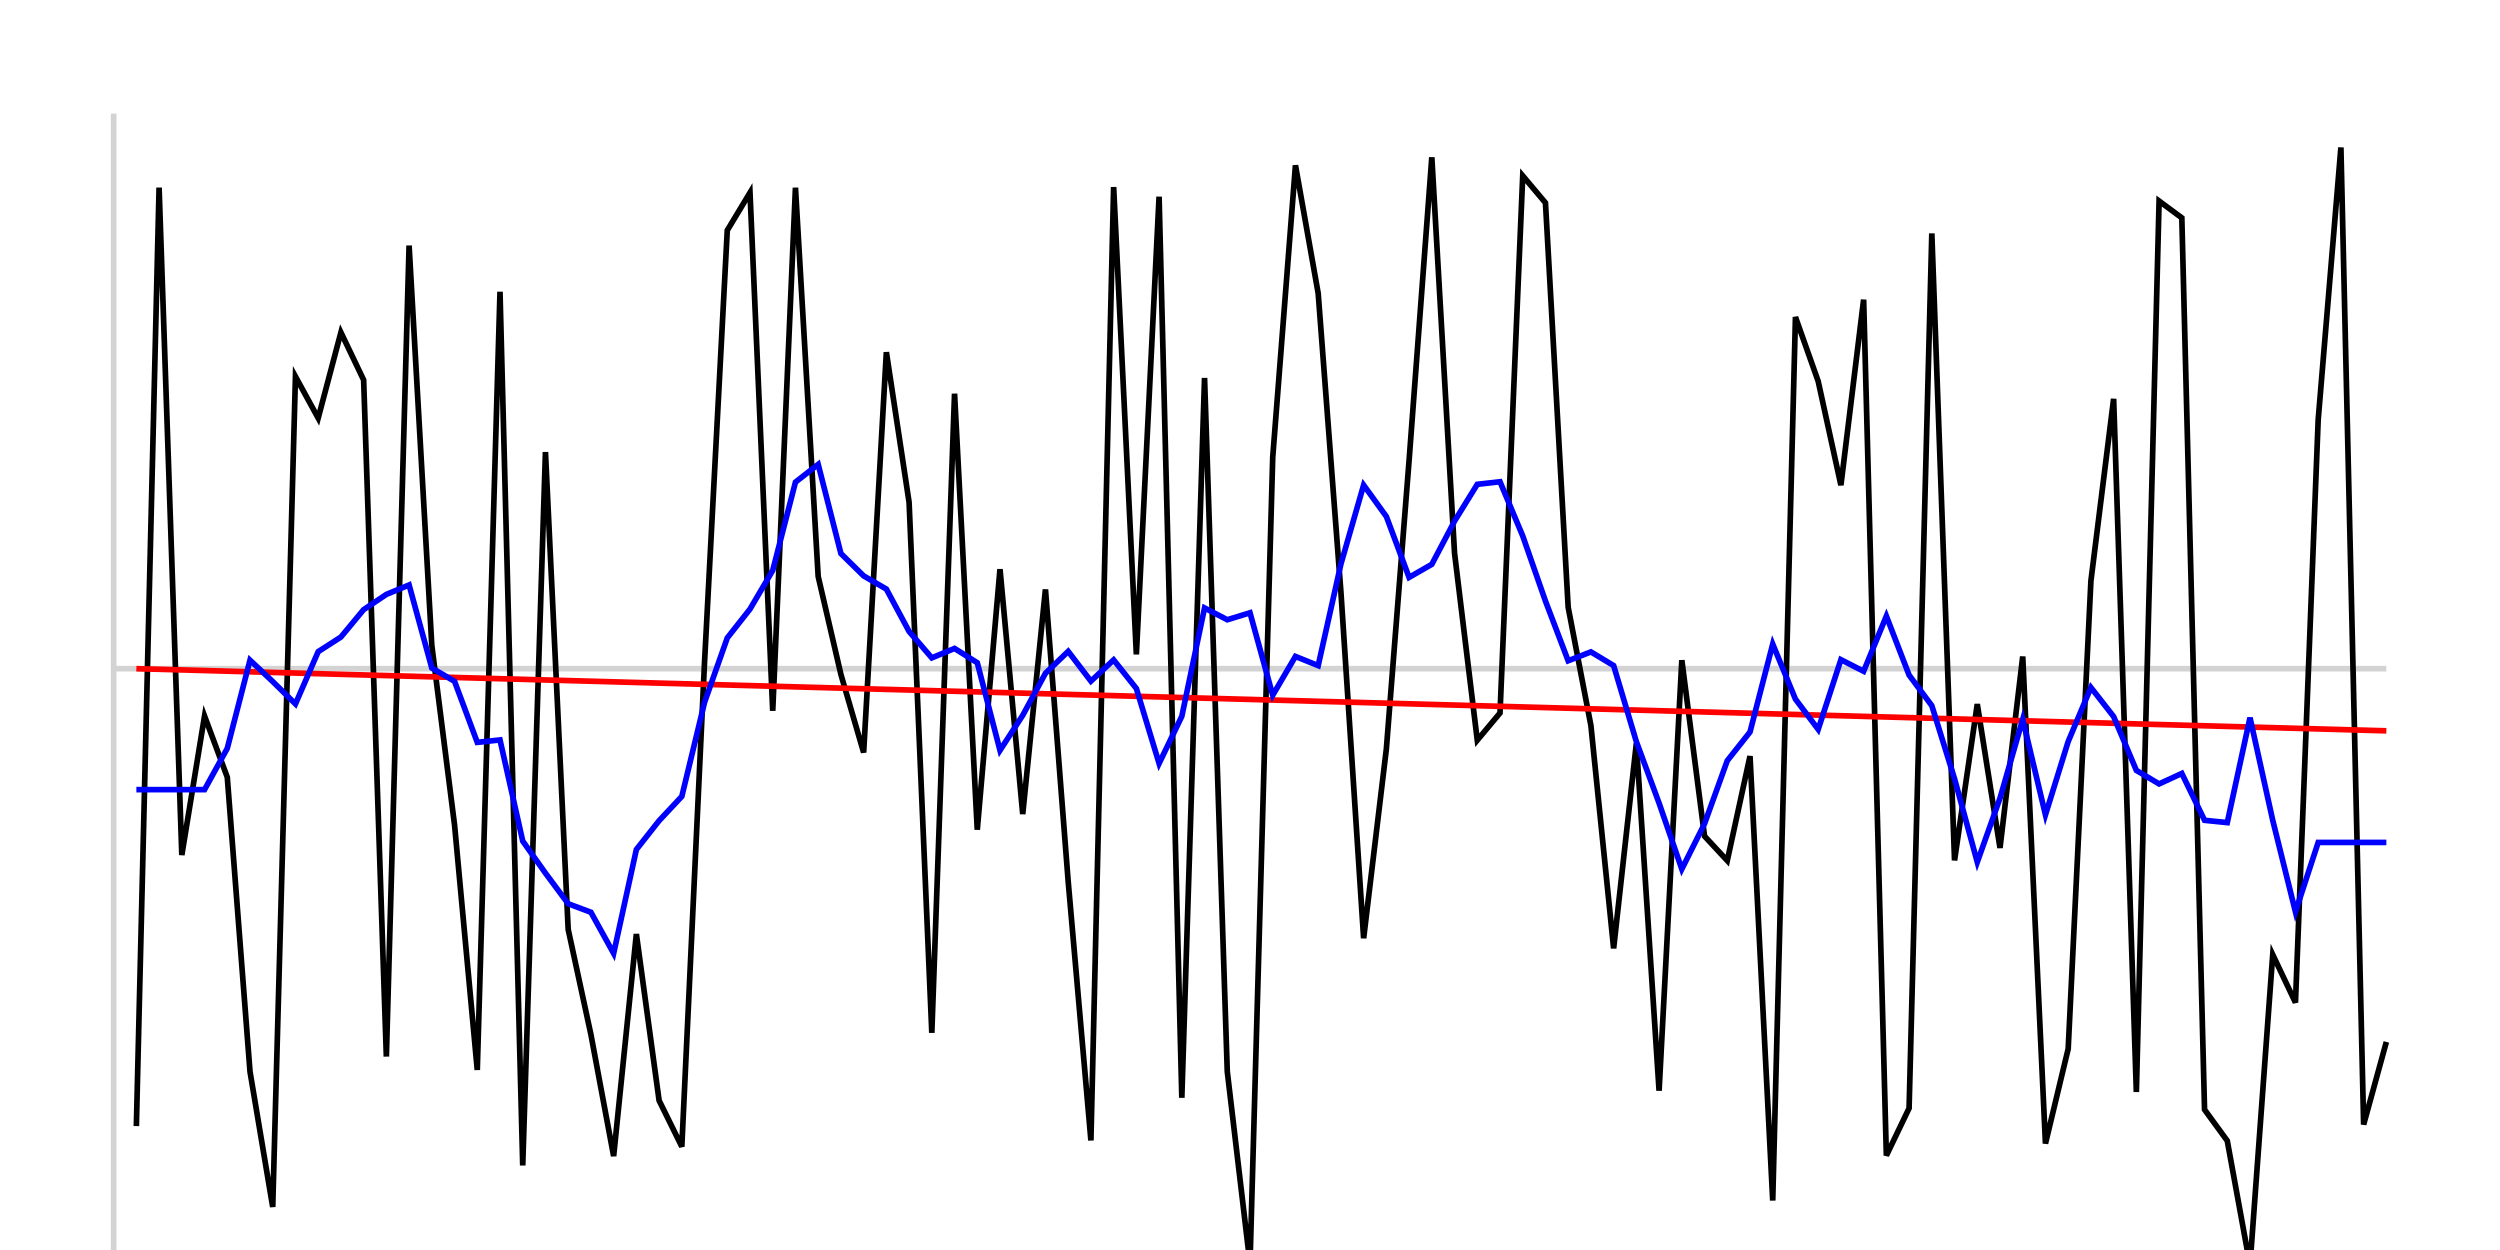
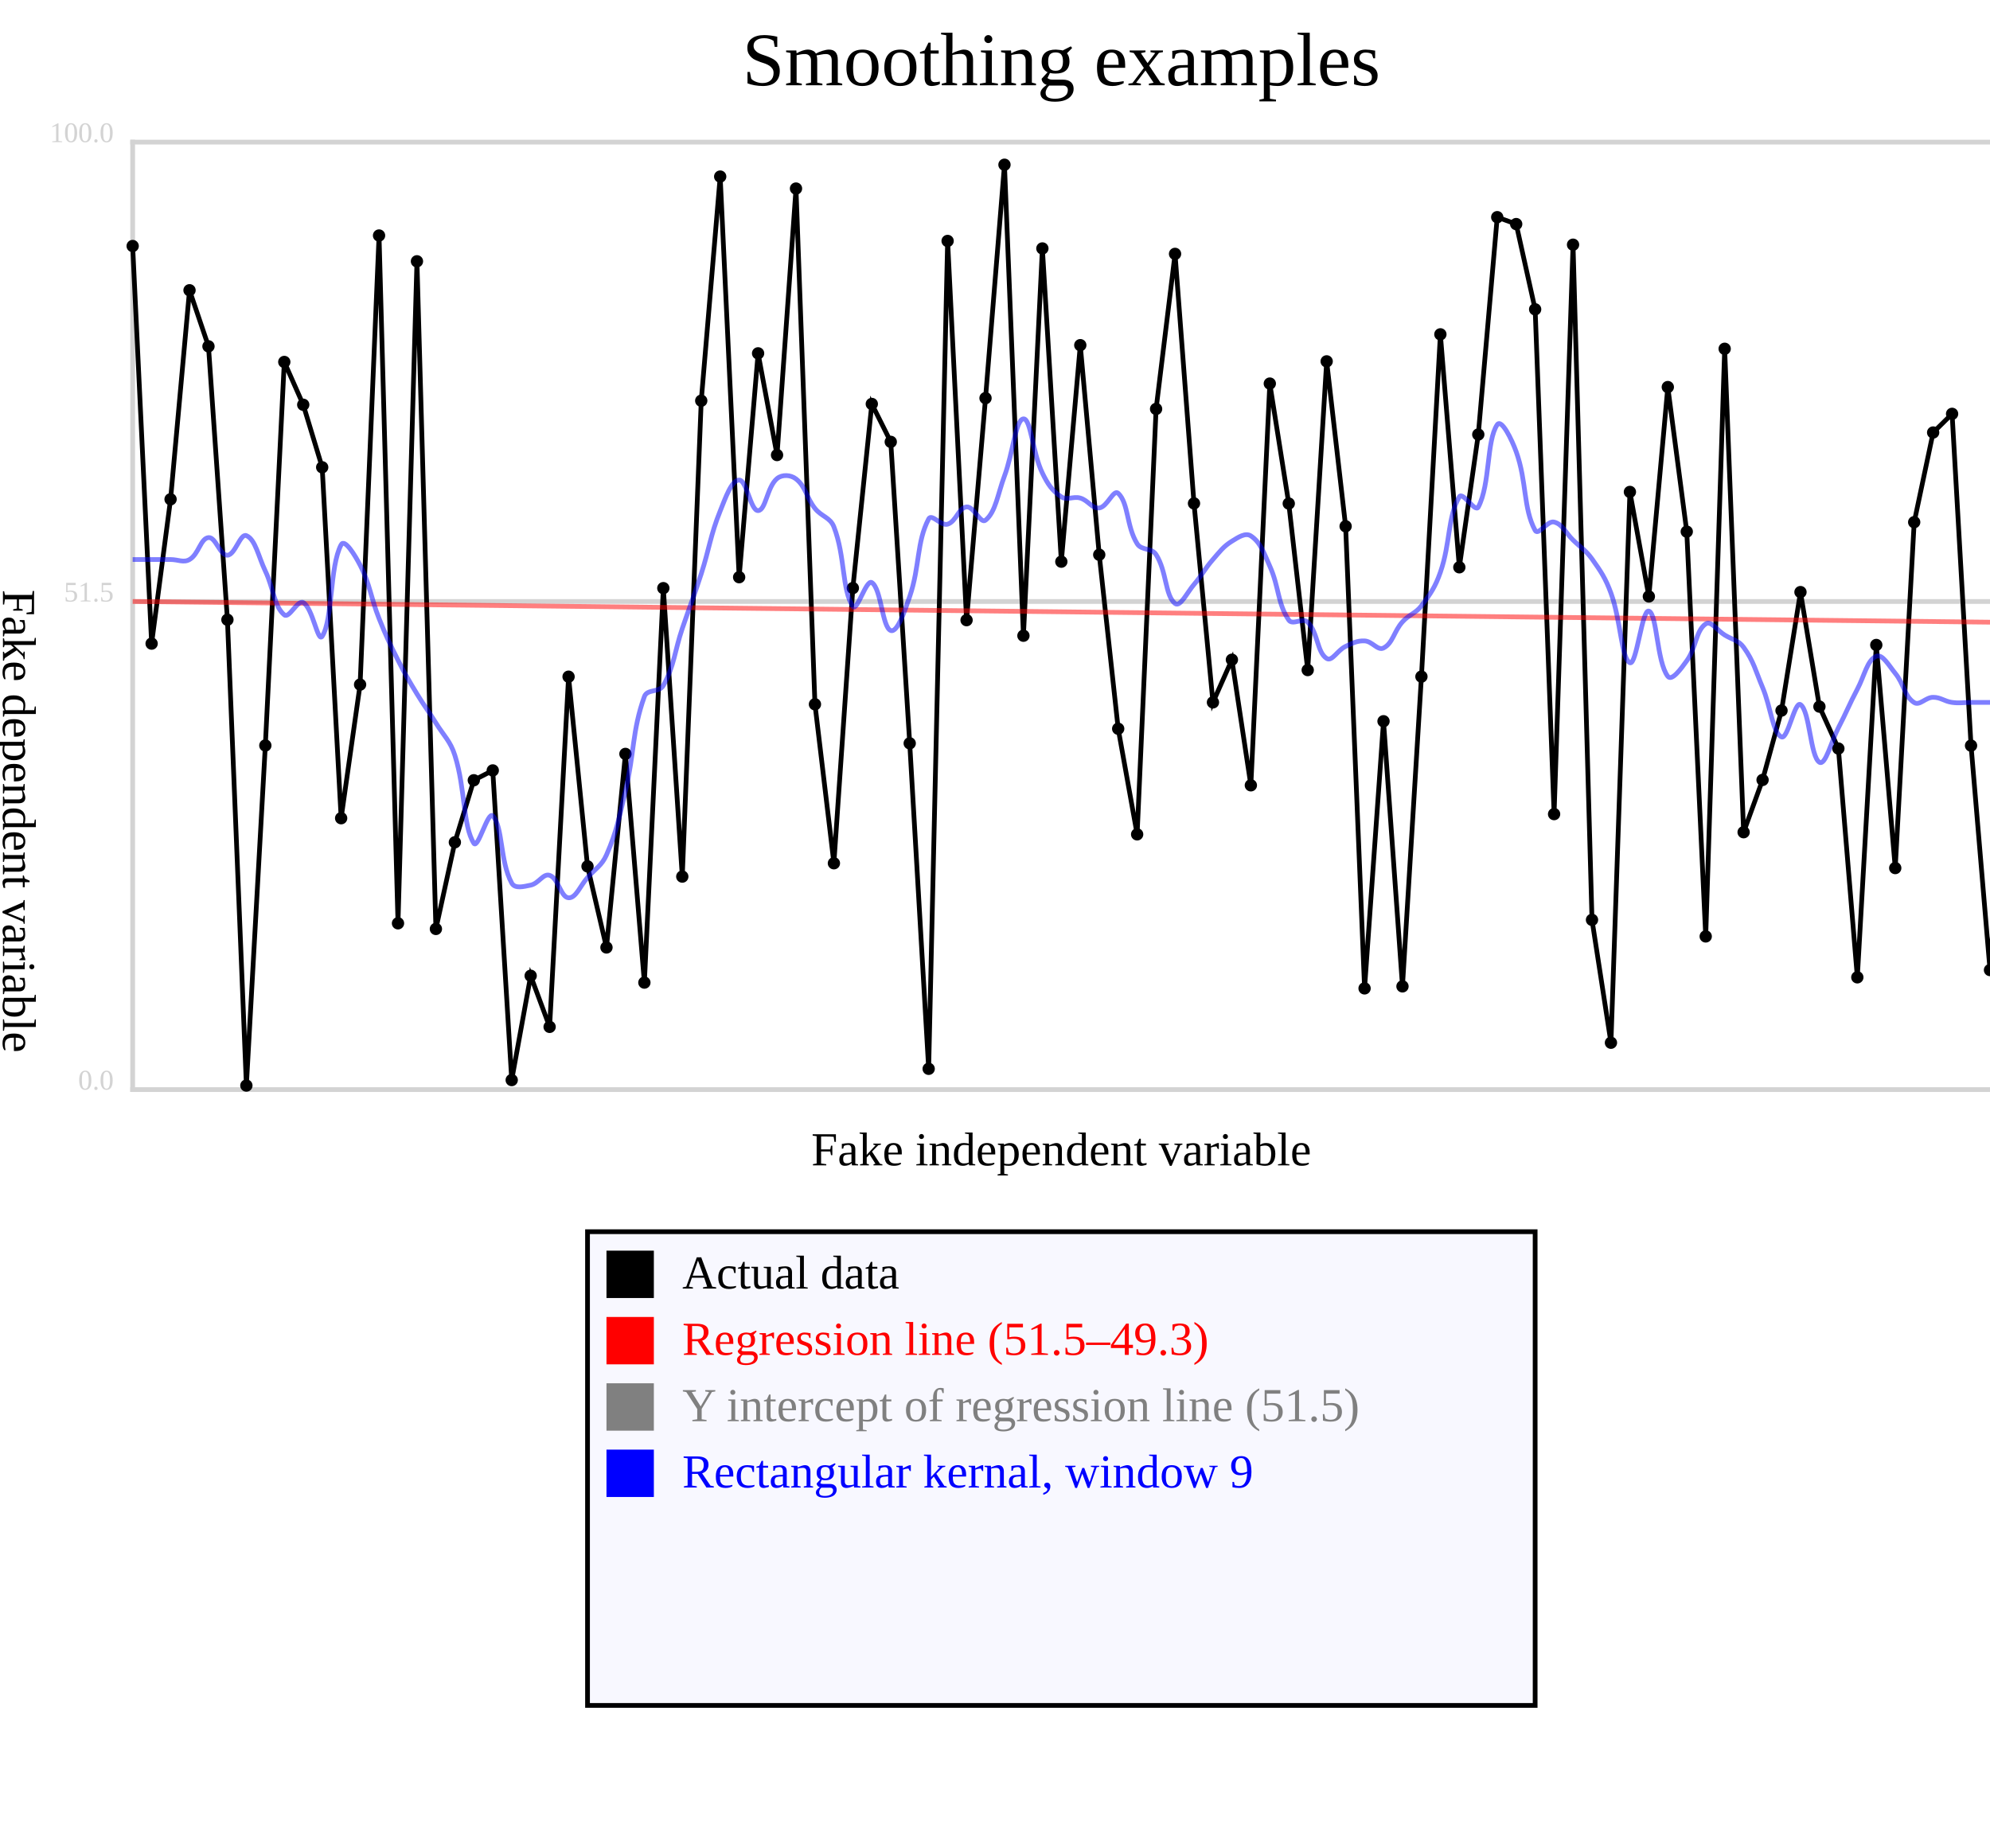
- <svg xmlns="http://www.w3.org/2000/svg" viewBox="-10 -110 220 110" width="50%">
+ <svg xmlns="http://www.w3.org/2000/svg" viewBox="-12 -115 210 195">
  <style type="text/css">
                .regression {
                    stroke: red;
                    stroke-width: 0.5;
+                     stroke-opacity: 0.5;
+                 }
+                 .spline {
+                     stroke: blue;
+                     stroke-width: 0.5;
+                     stroke-opacity: 0.5;
+                     fill: none;
                }</style>
  <g>
-     <line x1="0" y1="-100" x2="0" y2="0" stroke="lightgray" stroke-width="0.5" />
-     <line x1="0" y1="-51.155" x2="200" y2="-51.155" stroke="lightgray" stroke-width="0.5" />
-     <polyline points="2,-10.904 4,-93.491 6,-34.757 8,-46.986 10,-41.61 12,-15.698 14,-3.787 16,-76.864 18,-73.208 20,-80.747 22,-76.562 24,-17.024 26,-88.39 28,-53.19 30,-37.404 32,-15.844 34,-84.325 36,-7.442 38,-70.22 40,-28.214 42,-18.965 44,-8.263 46,-27.804 48,-13.157 50,-9.095 52,-51.74 54,-89.729 56,-93.049 58,-47.446 60,-93.482 62,-59.268 64,-50.648 66,-43.779 68,-79.006 70,-65.8 72,-19.113 74,-75.356 76,-36.985 78,-59.912 80,-38.36 82,-58.131 84,-32.435 86,-9.642 88,-93.539 90,-52.414 92,-92.692 94,-13.397 96,-76.739 98,-15.711 100,1.199 102,-69.761 104,-95.453 106,-84.189 108,-57.914 110,-27.435 112,-44.097 114,-69.481 116,-96.158 118,-61.319 120,-44.863 122,-47.258 124,-94.53 126,-92.153 128,-56.552 130,-46.152 132,-26.545 134,-44.586 136,-14.017 138,-51.901 140,-36.415 142,-34.263 144,-43.46 146,-4.353 148,-82.1 150,-76.449 152,-67.303 154,-83.631 156,-8.311 158,-12.475 160,-89.457 162,-34.285 164,-48.038 166,-35.384 168,-52.228 170,-9.368 172,-17.699 174,-58.88 176,-74.902 178,-13.904 180,-92.308 182,-90.828 184,-12.354 186,-9.609 188,1.344 190,-25.992 192,-21.775 194,-73.061 196,-97.023 198,-11.04 200,-18.312" stroke="black" stroke-width="0.5" fill="none" />
+     <line x1="2" y1="0" x2="200" y2="0" stroke="lightgray" stroke-width="0.5" stroke-linecap="square" />
+     <text x="0" y="0" fill="lightgray" font-size="3" text-anchor="end" alignment-baseline="central">0.0</text>
+     <line x1="2" y1="-100" x2="200" y2="-100" stroke="lightgray" stroke-width="0.5" stroke-linecap="square" />
+     <text x="0" y="-100" fill="lightgray" font-size="3" text-anchor="end" alignment-baseline="central">100.0</text>
+     <text x="0" y="-51.516" fill="lightgray" font-size="3" text-anchor="end" alignment-baseline="central">51.5</text>
+     <text x="208" y="-100" font-size="3" fill="lightgray" text-anchor="end" alignment-baseline="central">100.0</text>
+     <text x="208" y="0" font-size="3" fill="lightgray" text-anchor="end" alignment-baseline="central">0.0</text>
+     <text x="208" y="-49.309" fill="red" fill-opacity="0.5" font-size="3" text-anchor="end" alignment-baseline="central">49.3</text>
+     <line x1="2" y1="-100" x2="2" y2="0" stroke="lightgray" stroke-width="0.5" stroke-linecap="square" />
+     <line x1="200" y1="-100" x2="200" y2="0" stroke="lightgray" stroke-width="0.5" stroke-linecap="square" />
+     <line x1="2" y1="-51.516" x2="200" y2="-51.516" stroke="lightgray" stroke-width="0.5" />
+     <circle cx="2" cy="-89.033" r="0.65" fill="black" />
+     <circle cx="4" cy="-47.07" r="0.65" fill="black" />
+     <circle cx="6" cy="-62.303" r="0.65" fill="black" />
+     <circle cx="8" cy="-84.364" r="0.65" fill="black" />
+     <circle cx="10" cy="-78.447" r="0.65" fill="black" />
+     <circle cx="12" cy="-49.589" r="0.65" fill="black" />
+     <circle cx="14" cy="-0.425" r="0.65" fill="black" />
+     <circle cx="16" cy="-36.317" r="0.65" fill="black" />
+     <circle cx="18" cy="-76.797" r="0.65" fill="black" />
+     <circle cx="20" cy="-72.28" r="0.65" fill="black" />
+     <circle cx="22" cy="-65.678" r="0.65" fill="black" />
+     <circle cx="24" cy="-28.642" r="0.65" fill="black" />
+     <circle cx="26" cy="-42.744" r="0.65" fill="black" />
+     <circle cx="28" cy="-90.143" r="0.65" fill="black" />
+     <circle cx="30" cy="-17.55" r="0.65" fill="black" />
+     <circle cx="32" cy="-87.42" r="0.65" fill="black" />
+     <circle cx="34" cy="-16.955" r="0.65" fill="black" />
+     <circle cx="36" cy="-26.1" r="0.65" fill="black" />
+     <circle cx="38" cy="-32.647" r="0.65" fill="black" />
+     <circle cx="40" cy="-33.685" r="0.65" fill="black" />
+     <circle cx="42" cy="-1.005" r="0.65" fill="black" />
+     <circle cx="44" cy="-12.012" r="0.65" fill="black" />
+     <circle cx="46" cy="-6.619" r="0.65" fill="black" />
+     <circle cx="48" cy="-43.578" r="0.65" fill="black" />
+     <circle cx="50" cy="-23.56" r="0.65" fill="black" />
+     <circle cx="52" cy="-15" r="0.65" fill="black" />
+     <circle cx="54" cy="-35.428" r="0.65" fill="black" />
+     <circle cx="56" cy="-11.292" r="0.65" fill="black" />
+     <circle cx="58" cy="-52.923" r="0.65" fill="black" />
+     <circle cx="60" cy="-22.48" r="0.65" fill="black" />
+     <circle cx="62" cy="-72.704" r="0.65" fill="black" />
+     <circle cx="64" cy="-96.363" r="0.65" fill="black" />
+     <circle cx="66" cy="-54.08" r="0.65" fill="black" />
+     <circle cx="68" cy="-77.706" r="0.65" fill="black" />
+     <circle cx="70" cy="-66.974" r="0.65" fill="black" />
+     <circle cx="72" cy="-95.099" r="0.65" fill="black" />
+     <circle cx="74" cy="-40.666" r="0.65" fill="black" />
+     <circle cx="76" cy="-23.887" r="0.65" fill="black" />
+     <circle cx="78" cy="-52.932" r="0.65" fill="black" />
+     <circle cx="80" cy="-72.364" r="0.65" fill="black" />
+     <circle cx="82" cy="-68.363" r="0.65" fill="black" />
+     <circle cx="84" cy="-36.545" r="0.65" fill="black" />
+     <circle cx="86" cy="-2.192" r="0.65" fill="black" />
+     <circle cx="88" cy="-89.568" r="0.65" fill="black" />
+     <circle cx="90" cy="-49.545" r="0.65" fill="black" />
+     <circle cx="92" cy="-72.979" r="0.65" fill="black" />
+     <circle cx="94" cy="-97.613" r="0.65" fill="black" />
+     <circle cx="96" cy="-47.903" r="0.65" fill="black" />
+     <circle cx="98" cy="-88.777" r="0.65" fill="black" />
+     <circle cx="100" cy="-55.718" r="0.65" fill="black" />
+     <circle cx="102" cy="-78.569" r="0.65" fill="black" />
+     <circle cx="104" cy="-56.451" r="0.65" fill="black" />
+     <circle cx="106" cy="-38.084" r="0.65" fill="black" />
+     <circle cx="108" cy="-26.939" r="0.65" fill="black" />
+     <circle cx="110" cy="-71.836" r="0.65" fill="black" />
+     <circle cx="112" cy="-88.204" r="0.65" fill="black" />
+     <circle cx="114" cy="-61.87" r="0.65" fill="black" />
+     <circle cx="116" cy="-40.869" r="0.65" fill="black" />
+     <circle cx="118" cy="-45.368" r="0.65" fill="black" />
+     <circle cx="120" cy="-32.114" r="0.65" fill="black" />
+     <circle cx="122" cy="-74.515" r="0.65" fill="black" />
+     <circle cx="124" cy="-61.854" r="0.65" fill="black" />
+     <circle cx="126" cy="-44.278" r="0.65" fill="black" />
+     <circle cx="128" cy="-76.86" r="0.65" fill="black" />
+     <circle cx="130" cy="-59.454" r="0.65" fill="black" />
+     <circle cx="132" cy="-10.681" r="0.65" fill="black" />
+     <circle cx="134" cy="-38.876" r="0.65" fill="black" />
+     <circle cx="136" cy="-10.893" r="0.65" fill="black" />
+     <circle cx="138" cy="-43.587" r="0.65" fill="black" />
+     <circle cx="140" cy="-79.712" r="0.65" fill="black" />
+     <circle cx="142" cy="-55.125" r="0.65" fill="black" />
+     <circle cx="144" cy="-69.139" r="0.65" fill="black" />
+     <circle cx="146" cy="-92.078" r="0.65" fill="black" />
+     <circle cx="148" cy="-91.35" r="0.65" fill="black" />
+     <circle cx="150" cy="-82.353" r="0.65" fill="black" />
+     <circle cx="152" cy="-29.076" r="0.65" fill="black" />
+     <circle cx="154" cy="-89.173" r="0.65" fill="black" />
+     <circle cx="156" cy="-17.912" r="0.65" fill="black" />
+     <circle cx="158" cy="-4.944" r="0.65" fill="black" />
+     <circle cx="160" cy="-63.078" r="0.65" fill="black" />
+     <circle cx="162" cy="-52.048" r="0.65" fill="black" />
+     <circle cx="164" cy="-74.146" r="0.65" fill="black" />
+     <circle cx="166" cy="-58.889" r="0.65" fill="black" />
+     <circle cx="168" cy="-16.165" r="0.65" fill="black" />
+     <circle cx="170" cy="-78.188" r="0.65" fill="black" />
+     <circle cx="172" cy="-27.164" r="0.65" fill="black" />
+     <circle cx="174" cy="-32.682" r="0.65" fill="black" />
+     <circle cx="176" cy="-40.004" r="0.65" fill="black" />
+     <circle cx="178" cy="-52.507" r="0.65" fill="black" />
+     <circle cx="180" cy="-40.42" r="0.65" fill="black" />
+     <circle cx="182" cy="-35.995" r="0.65" fill="black" />
+     <circle cx="184" cy="-11.848" r="0.65" fill="black" />
+     <circle cx="186" cy="-46.926" r="0.65" fill="black" />
+     <circle cx="188" cy="-23.38" r="0.65" fill="black" />
+     <circle cx="190" cy="-59.885" r="0.65" fill="black" />
+     <circle cx="192" cy="-69.35" r="0.65" fill="black" />
+     <circle cx="194" cy="-71.32" r="0.65" fill="black" />
+     <circle cx="196" cy="-36.303" r="0.65" fill="black" />
+     <circle cx="198" cy="-12.616" r="0.65" fill="black" />
+     <circle cx="200" cy="-41.007" r="0.65" fill="black" />
+     <polyline points="2,-89.033 4,-47.07 6,-62.303 8,-84.364 10,-78.447 12,-49.589 14,-0.425 16,-36.317 18,-76.797 20,-72.28 22,-65.678 24,-28.642 26,-42.744 28,-90.143 30,-17.55 32,-87.42 34,-16.955 36,-26.1 38,-32.647 40,-33.685 42,-1.005 44,-12.012 46,-6.619 48,-43.578 50,-23.56 52,-15 54,-35.428 56,-11.292 58,-52.923 60,-22.48 62,-72.704 64,-96.363 66,-54.08 68,-77.706 70,-66.974 72,-95.099 74,-40.666 76,-23.887 78,-52.932 80,-72.364 82,-68.363 84,-36.545 86,-2.192 88,-89.568 90,-49.545 92,-72.979 94,-97.613 96,-47.903 98,-88.777 100,-55.718 102,-78.569 104,-56.451 106,-38.084 108,-26.939 110,-71.836 112,-88.204 114,-61.87 116,-40.869 118,-45.368 120,-32.114 122,-74.515 124,-61.854 126,-44.278 128,-76.86 130,-59.454 132,-10.681 134,-38.876 136,-10.893 138,-43.587 140,-79.712 142,-55.125 144,-69.139 146,-92.078 148,-91.35 150,-82.353 152,-29.076 154,-89.173 156,-17.912 158,-4.944 160,-63.078 162,-52.048 164,-74.146 166,-58.889 168,-16.165 170,-78.188 172,-27.164 174,-32.682 176,-40.004 178,-52.507 180,-40.42 182,-35.995 184,-11.848 186,-46.926 188,-23.38 190,-59.885 192,-69.35 194,-71.32 196,-36.303 198,-12.616 200,-41.007" stroke="black" stroke-width="0.5" fill="none" />
    <g>
-       <line x1="2" y1="-51.155" x2="200" y2="-45.686" class="regression" />
+       <line x1="2" y1="-51.516" x2="200" y2="-49.309" class="regression" />
    </g>
-     <polyline points="2,-40.512 4,-40.512 6,-40.512 8,-40.512 10,-44.145 12,-51.905 14,-50.024 16,-48.054 18,-52.654 20,-53.941 22,-56.353 24,-57.693 26,-58.522 28,-51.214 30,-50.044 32,-44.672 34,-44.888 36,-35.985 38,-33.164 40,-30.47 42,-29.72 44,-26.1 46,-35.243 48,-37.779 50,-39.916 52,-48.196 54,-53.863 56,-56.402 58,-59.804 60,-67.572 62,-69.134 64,-61.288 66,-59.322 68,-58.16 70,-54.43 72,-52.107 74,-52.938 76,-51.678 78,-43.97 80,-47.053 82,-50.753 84,-52.679 86,-50.058 88,-51.928 90,-49.411 92,-42.819 94,-46.966 96,-56.501 98,-55.462 100,-56.073 102,-48.822 104,-52.233 106,-51.427 108,-60.365 110,-67.312 112,-64.545 114,-59.191 116,-60.34 118,-64.144 120,-67.379 122,-67.607 124,-62.837 126,-57.106 128,-51.851 130,-52.633 132,-51.428 134,-44.732 136,-39.321 138,-33.521 140,-37.516 142,-43.061 144,-45.585 146,-53.319 148,-48.476 150,-45.816 152,-51.949 154,-50.929 156,-55.783 158,-50.593 160,-47.901 162,-41.464 164,-34.138 166,-39.757 168,-46.694 170,-38.299 172,-44.746 174,-49.5 176,-46.941 178,-42.206 180,-41.016 182,-41.937 184,-37.814 186,-37.61 188,-46.845 190,-37.815 192,-29.758 194,-35.865 196,-35.865 198,-35.865 200,-35.865" stroke="blue" stroke-width="0.5" fill="none" />
+     <g>
+       <path d="M2,-55.944 Q3.2,-55.944 4,-55.944 C4.8,-55.944 5.2,-55.944 6,-55.944 C6.8,-55.944 7.368,-55.577 8,-55.944 C8.968,-56.504 9.155,-58.164 10,-58.261 C10.755,-58.346 11.221,-56.359 12,-56.399 C12.821,-56.441 13.353,-58.737 14,-58.467 C14.953,-58.068 15.269,-56.256 16,-54.727 C16.869,-52.91 16.914,-51.005 18,-50.102 C18.514,-49.675 19.41,-51.735 20,-51.402 C21.01,-50.831 21.532,-47.127 22,-47.842 C23.132,-49.569 22.767,-55.191 24,-57.508 C24.367,-58.197 25.473,-56.382 26,-55.356 C27.073,-53.269 27.116,-51.943 28,-49.724 C28.716,-47.928 29.132,-47.047 30,-45.32 C30.732,-43.863 31.157,-43.161 32,-41.765 C32.757,-40.511 33.231,-39.941 34,-38.694 C34.831,-37.347 35.529,-36.774 36,-35.28 C37.129,-31.695 36.832,-27.864 38,-25.999 C38.432,-25.308 39.483,-29.434 40,-28.891 C41.083,-27.753 40.743,-24.094 42,-21.796 C42.343,-21.168 43.245,-21.424 44,-21.578 C44.845,-21.751 45.327,-22.84 46,-22.615 C46.927,-22.305 47.177,-20.29 48,-20.242 C48.777,-20.196 49.225,-21.503 50,-22.38 C50.825,-23.312 51.509,-23.645 52,-24.766 C53.109,-27.297 53.346,-28.776 54,-31.509 C54.946,-35.462 54.697,-37.852 56,-41.481 C56.297,-42.307 57.572,-41.879 58,-42.648 C59.172,-44.752 59.185,-46.263 60,-48.664 C60.785,-50.979 61.25,-52.113 62,-54.439 C62.85,-57.075 62.97,-58.52 64,-61.069 C64.57,-62.478 65.197,-64.325 66,-64.333 C66.797,-64.34 67.214,-61.076 68,-61.107 C68.814,-61.139 68.94,-63.603 70,-64.49 C70.54,-64.941 71.438,-64.894 72,-64.452 C73.038,-63.635 73.088,-62.494 74,-61.341 C74.688,-60.471 75.609,-60.404 76,-59.393 C77.209,-56.269 76.834,-52.717 78,-51.002 C78.434,-50.365 79.406,-53.891 80,-53.513 C81.006,-52.871 81.088,-48.787 82,-48.451 C82.688,-48.198 83.476,-50.497 84,-52.042 C85.076,-55.21 84.716,-57.784 86,-60.233 C86.316,-60.837 87.305,-59.455 88,-59.675 C88.905,-59.961 89.159,-61.41 90,-61.498 C90.759,-61.578 91.48,-59.669 92,-60.093 C93.08,-60.975 93.289,-62.861 94,-64.763 C94.889,-67.14 95.181,-70.728 96,-70.791 C96.781,-70.852 96.954,-67.223 98,-65.071 C98.554,-63.93 99.015,-63.209 100,-62.559 C100.615,-62.153 101.247,-62.653 102,-62.432 C102.847,-62.184 103.246,-61.291 104,-61.387 C104.846,-61.494 105.507,-63.403 106,-62.939 C107.107,-61.895 106.862,-59.457 108,-57.615 C108.462,-56.868 109.529,-57.208 110,-56.465 C111.129,-54.683 110.942,-52.138 112,-51.304 C112.542,-50.877 113.262,-52.454 114,-53.311 C114.862,-54.313 115.13,-54.958 116,-55.952 C116.73,-56.785 117.085,-57.31 118,-57.879 C118.685,-58.304 119.432,-58.811 120,-58.437 C121.032,-57.757 121.385,-56.609 122,-55.242 C122.985,-53.056 122.8,-51.327 124,-49.555 C124.4,-48.963 125.492,-49.848 126,-49.333 C127.092,-48.227 126.967,-46.163 128,-45.503 C128.567,-45.14 129.148,-46.383 130,-46.777 C130.748,-47.124 131.21,-47.388 132,-47.355 C132.81,-47.32 133.384,-46.297 134,-46.607 C134.984,-47.103 135.095,-48.362 136,-49.369 C136.695,-50.143 137.373,-50.24 138,-51.06 C138.973,-52.334 139.47,-53.079 140,-54.604 C141.07,-57.682 140.747,-60.415 142,-62.568 C142.347,-63.165 143.675,-60.86 144,-61.479 C145.275,-63.904 144.849,-68.495 146,-70.177 C146.449,-70.833 147.537,-68.617 148,-67.324 C149.137,-64.153 148.726,-61.381 150,-59.017 C150.326,-58.411 151.292,-60.08 152,-59.9 C152.892,-59.674 153.209,-58.77 154,-58.001 C154.809,-57.214 155.35,-56.919 156,-56.009 C156.95,-54.679 157.438,-53.941 158,-52.402 C159.038,-49.557 159.092,-45.478 160,-45.048 C160.692,-44.719 161.284,-50.761 162,-50.505 C162.884,-50.188 162.824,-45.158 164,-43.615 C164.424,-43.058 165.406,-44.433 166,-45.256 C167.006,-46.648 166.954,-48.44 168,-49.151 C168.554,-49.528 169.21,-48.464 170,-47.977 C170.81,-47.477 171.461,-47.43 172,-46.685 C173.061,-45.218 173.271,-44.172 174,-42.446 C174.871,-40.385 175.063,-37.643 176,-37.219 C176.663,-36.919 177.389,-41.045 178,-40.637 C178.989,-39.976 179.029,-35.143 180,-34.547 C180.629,-34.162 181.236,-36.71 182,-38.183 C182.836,-39.794 183.151,-40.654 184,-42.257 C184.751,-43.675 185.042,-45.335 186,-45.737 C186.642,-46.006 187.324,-44.763 188,-43.936 C188.924,-42.807 188.977,-41.495 190,-40.847 C190.577,-40.482 191.199,-41.401 192,-41.404 C192.799,-41.407 193.186,-40.973 194,-40.863 C194.786,-40.757 195.2,-40.863 196,-40.863 C196.8,-40.863 197.2,-40.863 198,-40.863 Q198.8,-40.863 200,-40.863" class="spline" />
+     </g>
+     <text x="100" y="8" text-anchor="middle" font-size="5">Fake independent
+                     variable</text>
+     <text x="-10" y="-50" text-anchor="middle" font-size="5" writing-mode="tb">Fake
+                     dependent variable</text>
+     <text x="100" y="-106" text-anchor="middle" font-size="8">Smoothing examples</text>
+   </g>
+   <g transform="translate(50, 15)">
+     <rect x="0" y="0" width="100" height="50" fill="ghostwhite" stroke="black" stroke-width="0.5" />
+     <rect x="2" y="2" width="5" height="5" fill="black" />
+     <rect x="2" y="9" width="5" height="5" fill="red" />
+     <rect x="2" y="16" width="5" height="5" fill="gray" />
+     <rect x="2" y="23" width="5" height="5" fill="blue" />
+     <text x="10" y="6" fill="black" font-size="5">
+       <tspan>Actual data</tspan>
+       <tspan x="10" dy="7" fill="red">Regression line (51.5–49.3)</tspan>
+       <tspan x="10" dy="7" fill="gray">Y intercept of regression line (51.5)</tspan>
+       <tspan x="10" dy="7" fill="blue">Rectangular kernal, window 9</tspan>
+     </text>
  </g>
</svg>
